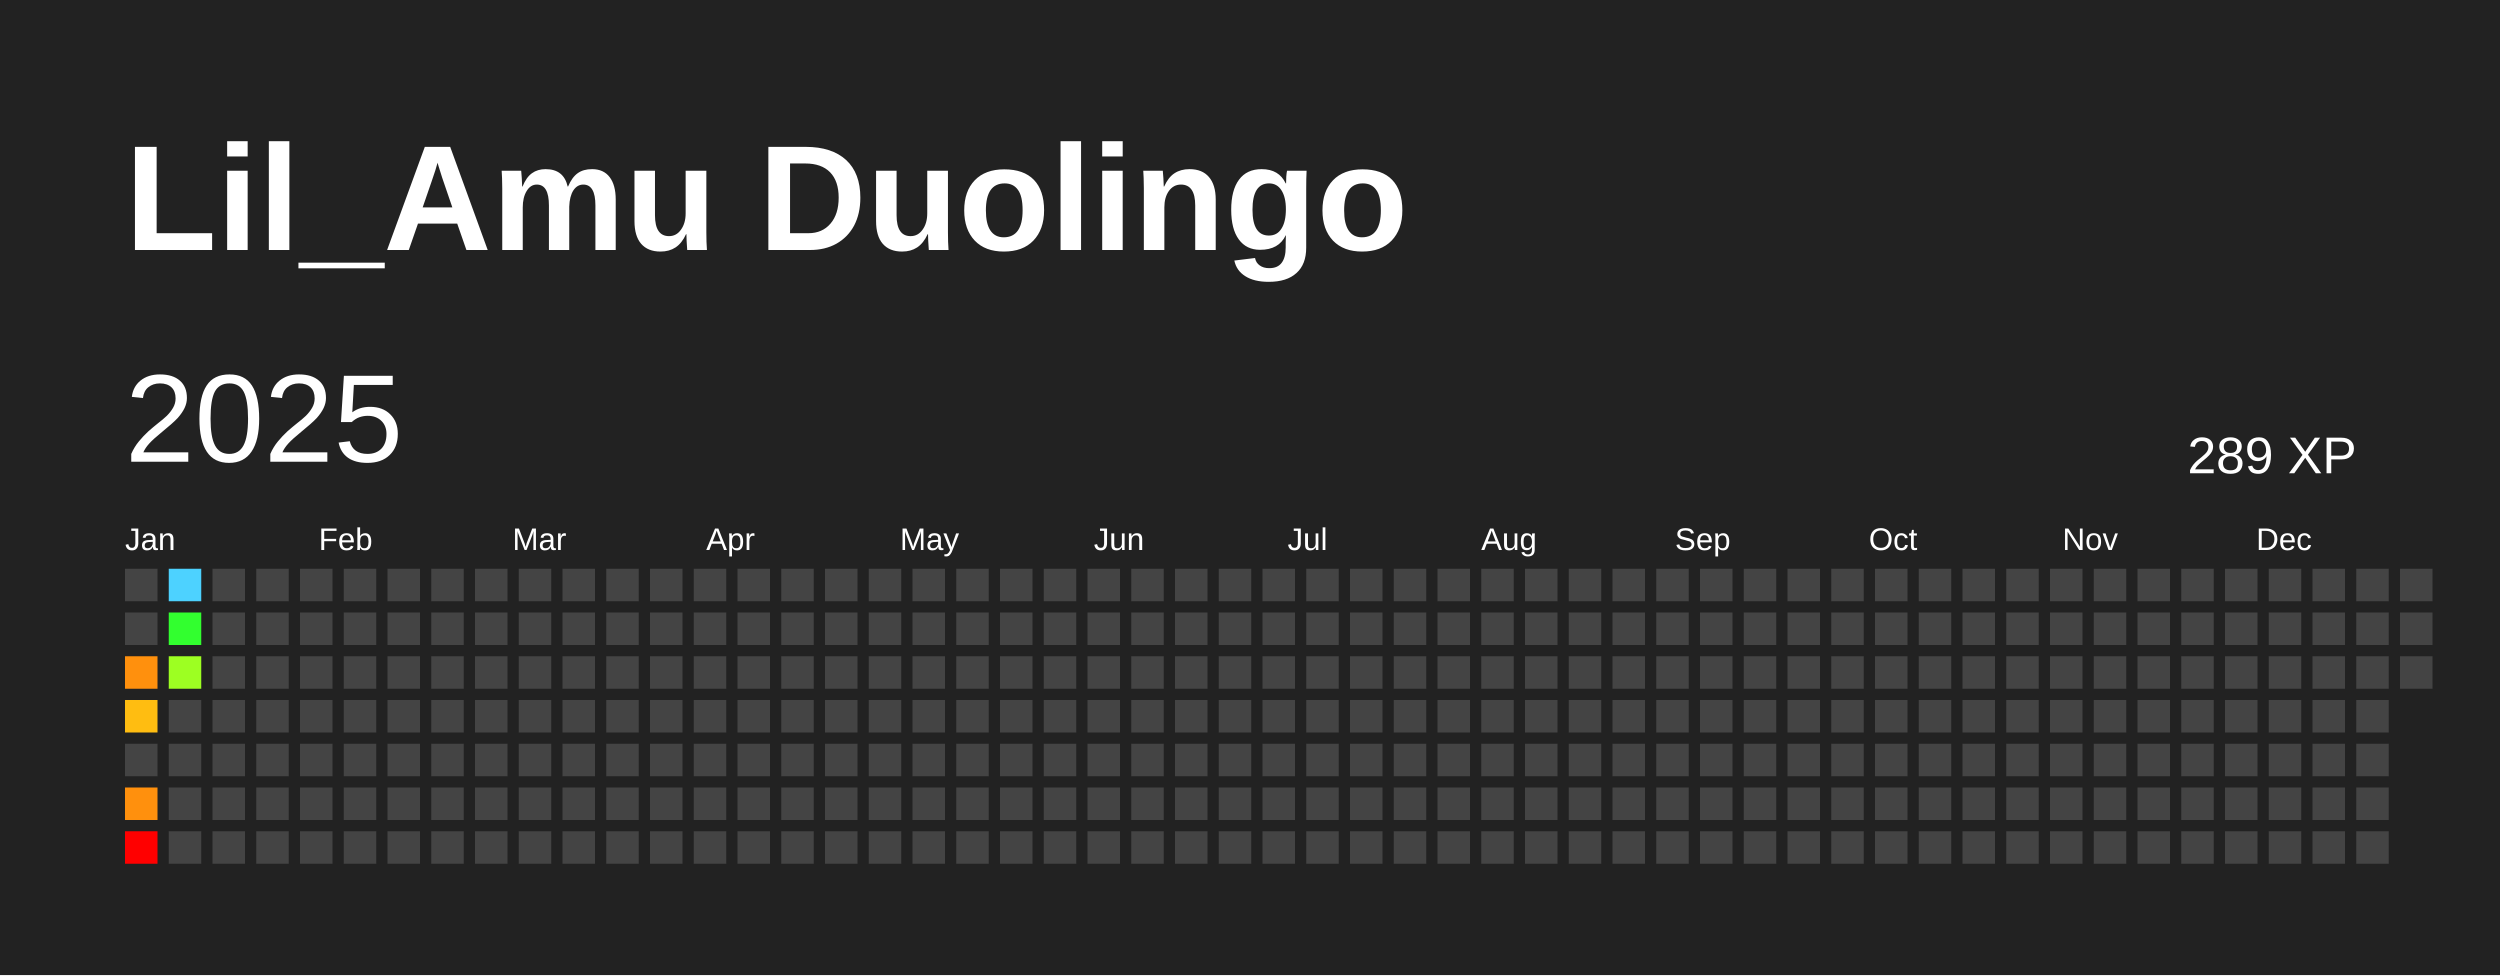
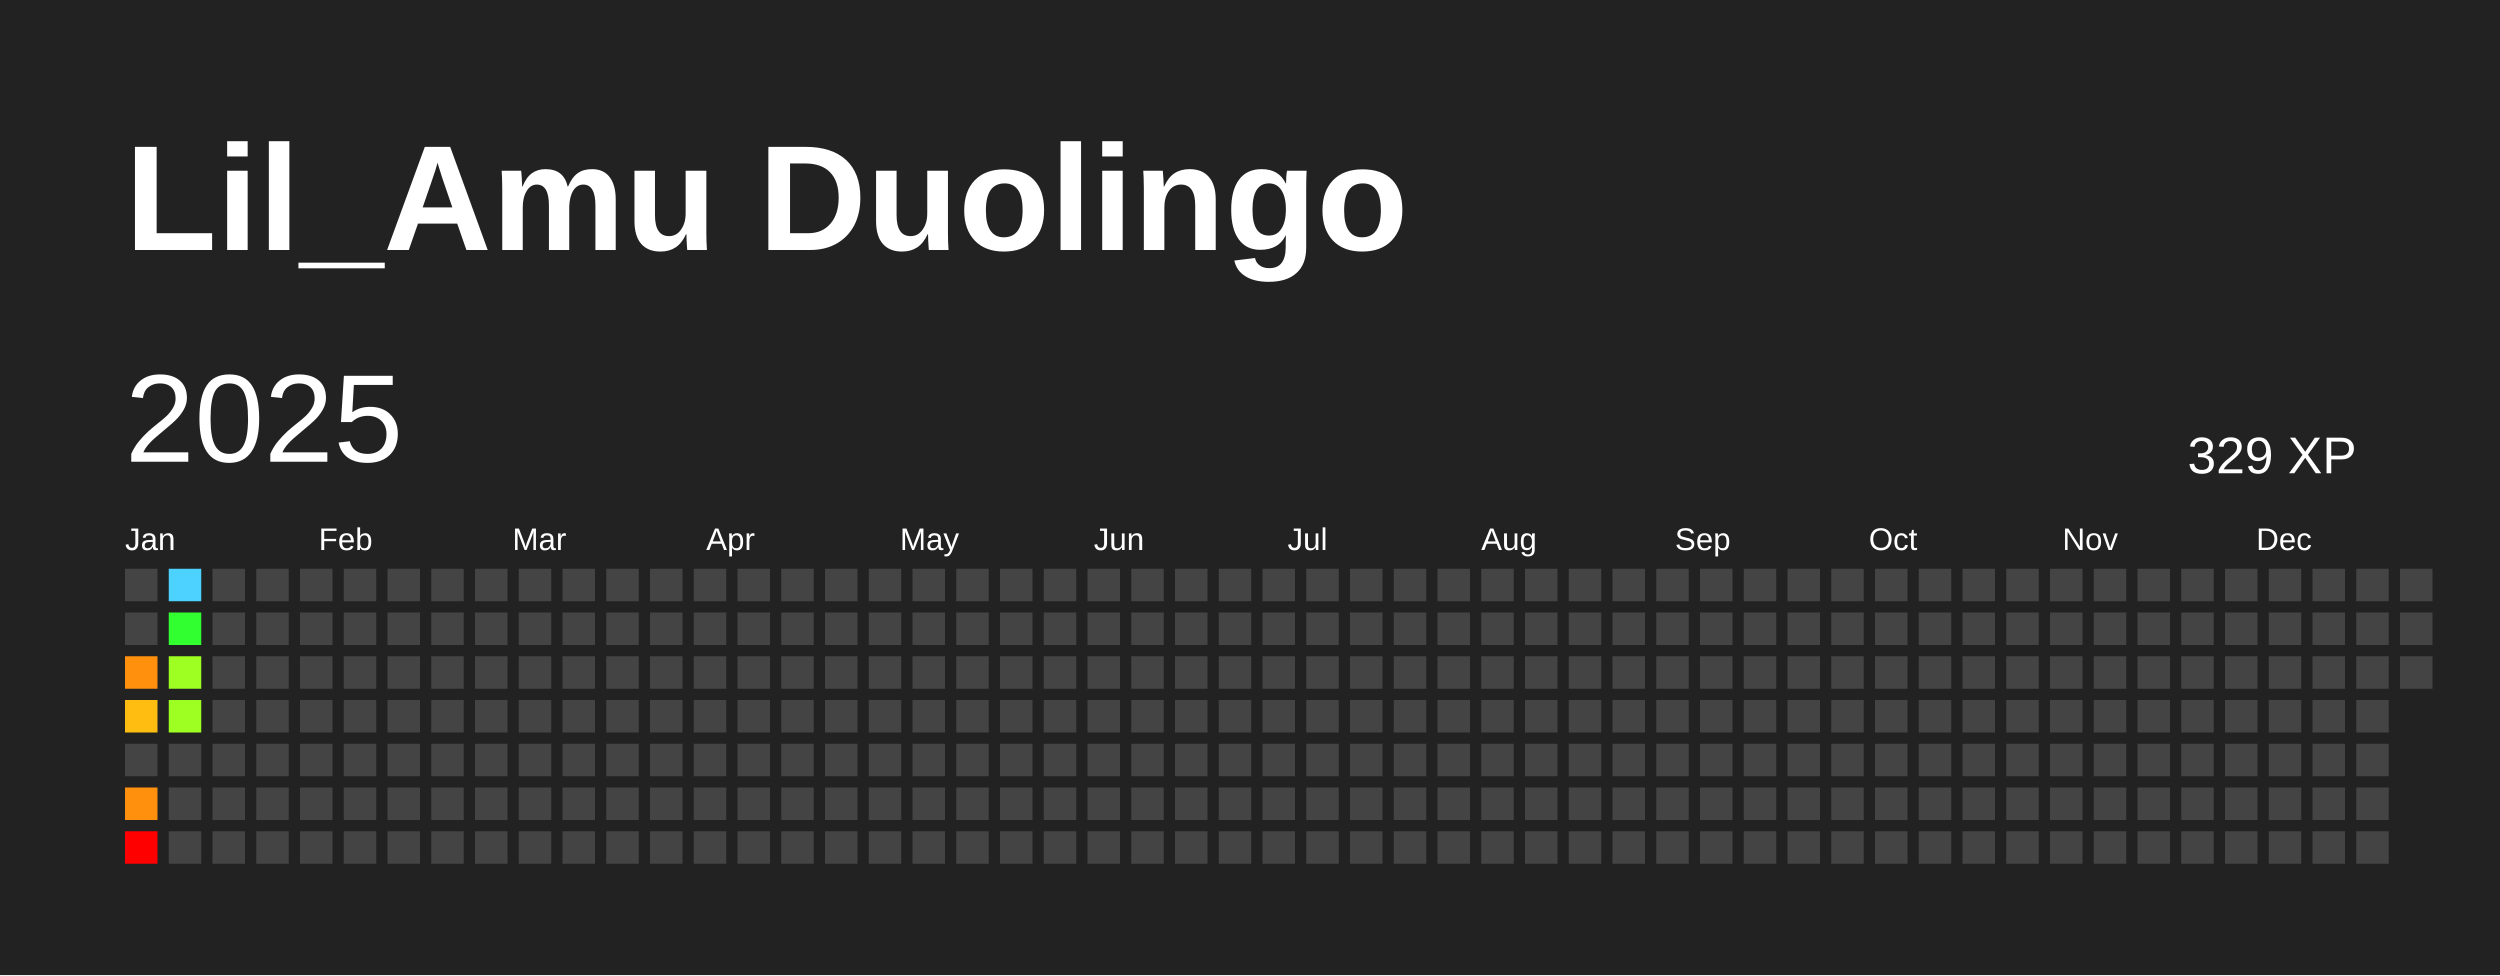
<svg xmlns="http://www.w3.org/2000/svg" baseProfile="full" height="78mm" version="1.1" viewBox="0,0,200,78" width="200mm">
  <defs />
  <rect fill="#222222" height="78" width="200" x="0" y="0" />
  <text fill="#FFFFFF" style="font-size:12px; font-family:Arial; font-weight:bold;" x="10" y="20">Lil_Amu Duolingo</text>
  <text dominant-baseline="hanging" fill="#FFFFFF" style="font-size:10.0px; font-family:Arial;" x="10" y="30">2025</text>
-   <text dominant-baseline="hanging" fill="#FFFFFF" style="font-size:4.125px; font-family:Arial;" x="175" y="35">289 XP</text>
+   <text dominant-baseline="hanging" fill="#FFFFFF" style="font-size:4.125px; font-family:Arial;" x="175" y="35">329 XP</text>
  <text fill="#FFFFFF" style="font-size:2.5px; font-family:Arial" x="10.0" y="44">Jan</text>
  <text fill="#FFFFFF" style="font-size:2.5px; font-family:Arial" x="25.5" y="44">Feb</text>
  <text fill="#FFFFFF" style="font-size:2.5px; font-family:Arial" x="41.0" y="44">Mar</text>
  <text fill="#FFFFFF" style="font-size:2.5px; font-family:Arial" x="56.5" y="44">Apr</text>
  <text fill="#FFFFFF" style="font-size:2.5px; font-family:Arial" x="72.0" y="44">May</text>
  <text fill="#FFFFFF" style="font-size:2.5px; font-family:Arial" x="87.5" y="44">Jun</text>
  <text fill="#FFFFFF" style="font-size:2.5px; font-family:Arial" x="103.0" y="44">Jul</text>
  <text fill="#FFFFFF" style="font-size:2.5px; font-family:Arial" x="118.5" y="44">Aug</text>
  <text fill="#FFFFFF" style="font-size:2.5px; font-family:Arial" x="134.0" y="44">Sep</text>
  <text fill="#FFFFFF" style="font-size:2.5px; font-family:Arial" x="149.5" y="44">Oct</text>
  <text fill="#FFFFFF" style="font-size:2.5px; font-family:Arial" x="165.0" y="44">Nov</text>
  <text fill="#FFFFFF" style="font-size:2.5px; font-family:Arial" x="180.5" y="44">Dec</text>
  <rect fill="#444444" height="2.6" width="2.6" x="10.0" y="45.5" />
  <rect fill="#444444" height="2.6" width="2.6" x="10.0" y="49.0" />
  <rect fill="#ff900d" height="2.6" width="2.6" x="10.0" y="52.5" />
  <rect fill="#ffbd11" height="2.6" width="2.6" x="10.0" y="56.0" />
  <rect fill="#444444" height="2.6" width="2.6" x="10.0" y="59.5" />
  <rect fill="#ff900d" height="2.6" width="2.6" x="10.0" y="63.0" />
  <rect fill="red" height="2.6" width="2.6" x="10.0" y="66.5" />
  <rect fill="#4dd2ff" height="2.6" width="2.6" x="13.5" y="45.5" />
  <rect fill="#32ff2f" height="2.6" width="2.6" x="13.5" y="49.0" />
  <rect fill="#9dff22" height="2.6" width="2.6" x="13.5" y="52.5" />
-   <rect fill="#444444" height="2.6" width="2.6" x="13.5" y="56.0" />
+   <rect fill="#9dff22" height="2.6" width="2.6" x="13.5" y="56.0" />
  <rect fill="#444444" height="2.6" width="2.6" x="13.5" y="59.5" />
  <rect fill="#444444" height="2.6" width="2.6" x="13.5" y="63.0" />
  <rect fill="#444444" height="2.6" width="2.6" x="13.5" y="66.5" />
  <rect fill="#444444" height="2.6" width="2.6" x="17.0" y="45.5" />
  <rect fill="#444444" height="2.6" width="2.6" x="17.0" y="49.0" />
  <rect fill="#444444" height="2.6" width="2.6" x="17.0" y="52.5" />
  <rect fill="#444444" height="2.6" width="2.6" x="17.0" y="56.0" />
  <rect fill="#444444" height="2.6" width="2.6" x="17.0" y="59.5" />
  <rect fill="#444444" height="2.6" width="2.6" x="17.0" y="63.0" />
  <rect fill="#444444" height="2.6" width="2.6" x="17.0" y="66.5" />
  <rect fill="#444444" height="2.6" width="2.6" x="20.5" y="45.5" />
  <rect fill="#444444" height="2.6" width="2.6" x="20.5" y="49.0" />
  <rect fill="#444444" height="2.6" width="2.6" x="20.5" y="52.5" />
  <rect fill="#444444" height="2.6" width="2.6" x="20.5" y="56.0" />
  <rect fill="#444444" height="2.6" width="2.6" x="20.5" y="59.5" />
  <rect fill="#444444" height="2.6" width="2.6" x="20.5" y="63.0" />
  <rect fill="#444444" height="2.6" width="2.6" x="20.5" y="66.5" />
  <rect fill="#444444" height="2.6" width="2.6" x="24.0" y="45.5" />
  <rect fill="#444444" height="2.6" width="2.6" x="24.0" y="49.0" />
  <rect fill="#444444" height="2.6" width="2.6" x="24.0" y="52.5" />
  <rect fill="#444444" height="2.6" width="2.6" x="24.0" y="56.0" />
  <rect fill="#444444" height="2.6" width="2.6" x="24.0" y="59.5" />
  <rect fill="#444444" height="2.6" width="2.6" x="24.0" y="63.0" />
  <rect fill="#444444" height="2.6" width="2.6" x="24.0" y="66.5" />
  <rect fill="#444444" height="2.6" width="2.6" x="27.5" y="45.5" />
  <rect fill="#444444" height="2.6" width="2.6" x="27.5" y="49.0" />
  <rect fill="#444444" height="2.6" width="2.6" x="27.5" y="52.5" />
  <rect fill="#444444" height="2.6" width="2.6" x="27.5" y="56.0" />
  <rect fill="#444444" height="2.6" width="2.6" x="27.5" y="59.5" />
  <rect fill="#444444" height="2.6" width="2.6" x="27.5" y="63.0" />
  <rect fill="#444444" height="2.6" width="2.6" x="27.5" y="66.5" />
  <rect fill="#444444" height="2.6" width="2.6" x="31.0" y="45.5" />
  <rect fill="#444444" height="2.6" width="2.6" x="31.0" y="49.0" />
  <rect fill="#444444" height="2.6" width="2.6" x="31.0" y="52.5" />
  <rect fill="#444444" height="2.6" width="2.6" x="31.0" y="56.0" />
  <rect fill="#444444" height="2.6" width="2.6" x="31.0" y="59.5" />
  <rect fill="#444444" height="2.6" width="2.6" x="31.0" y="63.0" />
  <rect fill="#444444" height="2.6" width="2.6" x="31.0" y="66.5" />
  <rect fill="#444444" height="2.6" width="2.6" x="34.5" y="45.5" />
  <rect fill="#444444" height="2.6" width="2.6" x="34.5" y="49.0" />
  <rect fill="#444444" height="2.6" width="2.6" x="34.5" y="52.5" />
  <rect fill="#444444" height="2.6" width="2.6" x="34.5" y="56.0" />
  <rect fill="#444444" height="2.6" width="2.6" x="34.5" y="59.5" />
  <rect fill="#444444" height="2.6" width="2.6" x="34.5" y="63.0" />
  <rect fill="#444444" height="2.6" width="2.6" x="34.5" y="66.5" />
  <rect fill="#444444" height="2.6" width="2.6" x="38.0" y="45.5" />
  <rect fill="#444444" height="2.6" width="2.6" x="38.0" y="49.0" />
  <rect fill="#444444" height="2.6" width="2.6" x="38.0" y="52.5" />
  <rect fill="#444444" height="2.6" width="2.6" x="38.0" y="56.0" />
  <rect fill="#444444" height="2.6" width="2.6" x="38.0" y="59.5" />
  <rect fill="#444444" height="2.6" width="2.6" x="38.0" y="63.0" />
  <rect fill="#444444" height="2.6" width="2.6" x="38.0" y="66.5" />
  <rect fill="#444444" height="2.6" width="2.6" x="41.5" y="45.5" />
  <rect fill="#444444" height="2.6" width="2.6" x="41.5" y="49.0" />
  <rect fill="#444444" height="2.6" width="2.6" x="41.5" y="52.5" />
  <rect fill="#444444" height="2.6" width="2.6" x="41.5" y="56.0" />
  <rect fill="#444444" height="2.6" width="2.6" x="41.5" y="59.5" />
  <rect fill="#444444" height="2.6" width="2.6" x="41.5" y="63.0" />
  <rect fill="#444444" height="2.6" width="2.6" x="41.5" y="66.5" />
  <rect fill="#444444" height="2.6" width="2.6" x="45.0" y="45.5" />
  <rect fill="#444444" height="2.6" width="2.6" x="45.0" y="49.0" />
  <rect fill="#444444" height="2.6" width="2.6" x="45.0" y="52.5" />
  <rect fill="#444444" height="2.6" width="2.6" x="45.0" y="56.0" />
  <rect fill="#444444" height="2.6" width="2.6" x="45.0" y="59.5" />
  <rect fill="#444444" height="2.6" width="2.6" x="45.0" y="63.0" />
  <rect fill="#444444" height="2.6" width="2.6" x="45.0" y="66.5" />
  <rect fill="#444444" height="2.6" width="2.6" x="48.5" y="45.5" />
  <rect fill="#444444" height="2.6" width="2.6" x="48.5" y="49.0" />
  <rect fill="#444444" height="2.6" width="2.6" x="48.5" y="52.5" />
  <rect fill="#444444" height="2.6" width="2.6" x="48.5" y="56.0" />
  <rect fill="#444444" height="2.6" width="2.6" x="48.5" y="59.5" />
  <rect fill="#444444" height="2.6" width="2.6" x="48.5" y="63.0" />
  <rect fill="#444444" height="2.6" width="2.6" x="48.5" y="66.5" />
  <rect fill="#444444" height="2.6" width="2.6" x="52.0" y="45.5" />
  <rect fill="#444444" height="2.6" width="2.6" x="52.0" y="49.0" />
  <rect fill="#444444" height="2.6" width="2.6" x="52.0" y="52.5" />
  <rect fill="#444444" height="2.6" width="2.6" x="52.0" y="56.0" />
  <rect fill="#444444" height="2.6" width="2.6" x="52.0" y="59.5" />
  <rect fill="#444444" height="2.6" width="2.6" x="52.0" y="63.0" />
  <rect fill="#444444" height="2.6" width="2.6" x="52.0" y="66.5" />
  <rect fill="#444444" height="2.6" width="2.6" x="55.5" y="45.5" />
  <rect fill="#444444" height="2.6" width="2.6" x="55.5" y="49.0" />
  <rect fill="#444444" height="2.6" width="2.6" x="55.5" y="52.5" />
  <rect fill="#444444" height="2.6" width="2.6" x="55.5" y="56.0" />
  <rect fill="#444444" height="2.6" width="2.6" x="55.5" y="59.5" />
  <rect fill="#444444" height="2.6" width="2.6" x="55.5" y="63.0" />
  <rect fill="#444444" height="2.6" width="2.6" x="55.5" y="66.5" />
  <rect fill="#444444" height="2.6" width="2.6" x="59.0" y="45.5" />
  <rect fill="#444444" height="2.6" width="2.6" x="59.0" y="49.0" />
  <rect fill="#444444" height="2.6" width="2.6" x="59.0" y="52.5" />
  <rect fill="#444444" height="2.6" width="2.6" x="59.0" y="56.0" />
  <rect fill="#444444" height="2.6" width="2.6" x="59.0" y="59.5" />
  <rect fill="#444444" height="2.6" width="2.6" x="59.0" y="63.0" />
  <rect fill="#444444" height="2.6" width="2.6" x="59.0" y="66.5" />
  <rect fill="#444444" height="2.6" width="2.6" x="62.5" y="45.5" />
  <rect fill="#444444" height="2.6" width="2.6" x="62.5" y="49.0" />
  <rect fill="#444444" height="2.6" width="2.6" x="62.5" y="52.5" />
  <rect fill="#444444" height="2.6" width="2.6" x="62.5" y="56.0" />
  <rect fill="#444444" height="2.6" width="2.6" x="62.5" y="59.5" />
  <rect fill="#444444" height="2.6" width="2.6" x="62.5" y="63.0" />
  <rect fill="#444444" height="2.6" width="2.6" x="62.5" y="66.5" />
  <rect fill="#444444" height="2.6" width="2.6" x="66.0" y="45.5" />
  <rect fill="#444444" height="2.6" width="2.6" x="66.0" y="49.0" />
  <rect fill="#444444" height="2.6" width="2.6" x="66.0" y="52.5" />
  <rect fill="#444444" height="2.6" width="2.6" x="66.0" y="56.0" />
  <rect fill="#444444" height="2.6" width="2.6" x="66.0" y="59.5" />
  <rect fill="#444444" height="2.6" width="2.6" x="66.0" y="63.0" />
  <rect fill="#444444" height="2.6" width="2.6" x="66.0" y="66.5" />
  <rect fill="#444444" height="2.6" width="2.6" x="69.5" y="45.5" />
  <rect fill="#444444" height="2.6" width="2.6" x="69.5" y="49.0" />
  <rect fill="#444444" height="2.6" width="2.6" x="69.5" y="52.5" />
  <rect fill="#444444" height="2.6" width="2.6" x="69.5" y="56.0" />
  <rect fill="#444444" height="2.6" width="2.6" x="69.5" y="59.5" />
  <rect fill="#444444" height="2.6" width="2.6" x="69.5" y="63.0" />
  <rect fill="#444444" height="2.6" width="2.6" x="69.5" y="66.5" />
  <rect fill="#444444" height="2.6" width="2.6" x="73.0" y="45.5" />
  <rect fill="#444444" height="2.6" width="2.6" x="73.0" y="49.0" />
  <rect fill="#444444" height="2.6" width="2.6" x="73.0" y="52.5" />
  <rect fill="#444444" height="2.6" width="2.6" x="73.0" y="56.0" />
  <rect fill="#444444" height="2.6" width="2.6" x="73.0" y="59.5" />
  <rect fill="#444444" height="2.6" width="2.6" x="73.0" y="63.0" />
  <rect fill="#444444" height="2.6" width="2.6" x="73.0" y="66.5" />
  <rect fill="#444444" height="2.6" width="2.6" x="76.5" y="45.5" />
  <rect fill="#444444" height="2.6" width="2.6" x="76.5" y="49.0" />
  <rect fill="#444444" height="2.6" width="2.6" x="76.5" y="52.5" />
  <rect fill="#444444" height="2.6" width="2.6" x="76.5" y="56.0" />
  <rect fill="#444444" height="2.6" width="2.6" x="76.5" y="59.5" />
  <rect fill="#444444" height="2.6" width="2.6" x="76.5" y="63.0" />
  <rect fill="#444444" height="2.6" width="2.6" x="76.5" y="66.5" />
  <rect fill="#444444" height="2.6" width="2.6" x="80.0" y="45.5" />
  <rect fill="#444444" height="2.6" width="2.6" x="80.0" y="49.0" />
  <rect fill="#444444" height="2.6" width="2.6" x="80.0" y="52.5" />
  <rect fill="#444444" height="2.6" width="2.6" x="80.0" y="56.0" />
  <rect fill="#444444" height="2.6" width="2.6" x="80.0" y="59.5" />
  <rect fill="#444444" height="2.6" width="2.6" x="80.0" y="63.0" />
  <rect fill="#444444" height="2.6" width="2.6" x="80.0" y="66.5" />
  <rect fill="#444444" height="2.6" width="2.6" x="83.5" y="45.5" />
  <rect fill="#444444" height="2.6" width="2.6" x="83.5" y="49.0" />
  <rect fill="#444444" height="2.6" width="2.6" x="83.5" y="52.5" />
  <rect fill="#444444" height="2.6" width="2.6" x="83.5" y="56.0" />
  <rect fill="#444444" height="2.6" width="2.6" x="83.5" y="59.5" />
  <rect fill="#444444" height="2.6" width="2.6" x="83.5" y="63.0" />
  <rect fill="#444444" height="2.6" width="2.6" x="83.5" y="66.5" />
  <rect fill="#444444" height="2.6" width="2.6" x="87.0" y="45.5" />
  <rect fill="#444444" height="2.6" width="2.6" x="87.0" y="49.0" />
  <rect fill="#444444" height="2.6" width="2.6" x="87.0" y="52.5" />
  <rect fill="#444444" height="2.6" width="2.6" x="87.0" y="56.0" />
  <rect fill="#444444" height="2.6" width="2.6" x="87.0" y="59.5" />
  <rect fill="#444444" height="2.6" width="2.6" x="87.0" y="63.0" />
  <rect fill="#444444" height="2.6" width="2.6" x="87.0" y="66.5" />
  <rect fill="#444444" height="2.6" width="2.6" x="90.5" y="45.5" />
  <rect fill="#444444" height="2.6" width="2.6" x="90.5" y="49.0" />
  <rect fill="#444444" height="2.6" width="2.6" x="90.5" y="52.5" />
  <rect fill="#444444" height="2.6" width="2.6" x="90.5" y="56.0" />
  <rect fill="#444444" height="2.6" width="2.6" x="90.5" y="59.5" />
  <rect fill="#444444" height="2.6" width="2.6" x="90.5" y="63.0" />
  <rect fill="#444444" height="2.6" width="2.6" x="90.5" y="66.5" />
  <rect fill="#444444" height="2.6" width="2.6" x="94.0" y="45.5" />
  <rect fill="#444444" height="2.6" width="2.6" x="94.0" y="49.0" />
  <rect fill="#444444" height="2.6" width="2.6" x="94.0" y="52.5" />
  <rect fill="#444444" height="2.6" width="2.6" x="94.0" y="56.0" />
  <rect fill="#444444" height="2.6" width="2.6" x="94.0" y="59.5" />
  <rect fill="#444444" height="2.6" width="2.6" x="94.0" y="63.0" />
  <rect fill="#444444" height="2.6" width="2.6" x="94.0" y="66.5" />
  <rect fill="#444444" height="2.6" width="2.6" x="97.5" y="45.5" />
  <rect fill="#444444" height="2.6" width="2.6" x="97.5" y="49.0" />
  <rect fill="#444444" height="2.6" width="2.6" x="97.5" y="52.5" />
  <rect fill="#444444" height="2.6" width="2.6" x="97.5" y="56.0" />
  <rect fill="#444444" height="2.6" width="2.6" x="97.5" y="59.5" />
  <rect fill="#444444" height="2.6" width="2.6" x="97.5" y="63.0" />
  <rect fill="#444444" height="2.6" width="2.6" x="97.5" y="66.5" />
  <rect fill="#444444" height="2.6" width="2.6" x="101.0" y="45.5" />
  <rect fill="#444444" height="2.6" width="2.6" x="101.0" y="49.0" />
  <rect fill="#444444" height="2.6" width="2.6" x="101.0" y="52.5" />
  <rect fill="#444444" height="2.6" width="2.6" x="101.0" y="56.0" />
  <rect fill="#444444" height="2.6" width="2.6" x="101.0" y="59.5" />
  <rect fill="#444444" height="2.6" width="2.6" x="101.0" y="63.0" />
  <rect fill="#444444" height="2.6" width="2.6" x="101.0" y="66.5" />
  <rect fill="#444444" height="2.6" width="2.6" x="104.5" y="45.5" />
  <rect fill="#444444" height="2.6" width="2.6" x="104.5" y="49.0" />
  <rect fill="#444444" height="2.6" width="2.6" x="104.5" y="52.5" />
  <rect fill="#444444" height="2.6" width="2.6" x="104.5" y="56.0" />
  <rect fill="#444444" height="2.6" width="2.6" x="104.5" y="59.5" />
  <rect fill="#444444" height="2.6" width="2.6" x="104.5" y="63.0" />
  <rect fill="#444444" height="2.6" width="2.6" x="104.5" y="66.5" />
  <rect fill="#444444" height="2.6" width="2.6" x="108.0" y="45.5" />
  <rect fill="#444444" height="2.6" width="2.6" x="108.0" y="49.0" />
  <rect fill="#444444" height="2.6" width="2.6" x="108.0" y="52.5" />
  <rect fill="#444444" height="2.6" width="2.6" x="108.0" y="56.0" />
  <rect fill="#444444" height="2.6" width="2.6" x="108.0" y="59.5" />
  <rect fill="#444444" height="2.6" width="2.6" x="108.0" y="63.0" />
  <rect fill="#444444" height="2.6" width="2.6" x="108.0" y="66.5" />
  <rect fill="#444444" height="2.6" width="2.6" x="111.5" y="45.5" />
  <rect fill="#444444" height="2.6" width="2.6" x="111.5" y="49.0" />
  <rect fill="#444444" height="2.6" width="2.6" x="111.5" y="52.5" />
  <rect fill="#444444" height="2.6" width="2.6" x="111.5" y="56.0" />
  <rect fill="#444444" height="2.6" width="2.6" x="111.5" y="59.5" />
  <rect fill="#444444" height="2.6" width="2.6" x="111.5" y="63.0" />
  <rect fill="#444444" height="2.6" width="2.6" x="111.5" y="66.5" />
  <rect fill="#444444" height="2.6" width="2.6" x="115.0" y="45.5" />
  <rect fill="#444444" height="2.6" width="2.6" x="115.0" y="49.0" />
  <rect fill="#444444" height="2.6" width="2.6" x="115.0" y="52.5" />
  <rect fill="#444444" height="2.6" width="2.6" x="115.0" y="56.0" />
  <rect fill="#444444" height="2.6" width="2.6" x="115.0" y="59.5" />
  <rect fill="#444444" height="2.6" width="2.6" x="115.0" y="63.0" />
  <rect fill="#444444" height="2.6" width="2.6" x="115.0" y="66.5" />
  <rect fill="#444444" height="2.6" width="2.6" x="118.5" y="45.5" />
  <rect fill="#444444" height="2.6" width="2.6" x="118.5" y="49.0" />
  <rect fill="#444444" height="2.6" width="2.6" x="118.5" y="52.5" />
  <rect fill="#444444" height="2.6" width="2.6" x="118.5" y="56.0" />
  <rect fill="#444444" height="2.6" width="2.6" x="118.5" y="59.5" />
  <rect fill="#444444" height="2.6" width="2.6" x="118.5" y="63.0" />
  <rect fill="#444444" height="2.6" width="2.6" x="118.5" y="66.5" />
  <rect fill="#444444" height="2.6" width="2.6" x="122.0" y="45.5" />
  <rect fill="#444444" height="2.6" width="2.6" x="122.0" y="49.0" />
  <rect fill="#444444" height="2.6" width="2.6" x="122.0" y="52.5" />
  <rect fill="#444444" height="2.6" width="2.6" x="122.0" y="56.0" />
  <rect fill="#444444" height="2.6" width="2.6" x="122.0" y="59.5" />
  <rect fill="#444444" height="2.6" width="2.6" x="122.0" y="63.0" />
  <rect fill="#444444" height="2.6" width="2.6" x="122.0" y="66.5" />
  <rect fill="#444444" height="2.6" width="2.6" x="125.5" y="45.5" />
  <rect fill="#444444" height="2.6" width="2.6" x="125.5" y="49.0" />
  <rect fill="#444444" height="2.6" width="2.6" x="125.5" y="52.5" />
  <rect fill="#444444" height="2.6" width="2.6" x="125.5" y="56.0" />
  <rect fill="#444444" height="2.6" width="2.6" x="125.5" y="59.5" />
  <rect fill="#444444" height="2.6" width="2.6" x="125.5" y="63.0" />
  <rect fill="#444444" height="2.6" width="2.6" x="125.5" y="66.5" />
  <rect fill="#444444" height="2.6" width="2.6" x="129.0" y="45.5" />
  <rect fill="#444444" height="2.6" width="2.6" x="129.0" y="49.0" />
  <rect fill="#444444" height="2.6" width="2.6" x="129.0" y="52.5" />
  <rect fill="#444444" height="2.6" width="2.6" x="129.0" y="56.0" />
  <rect fill="#444444" height="2.6" width="2.6" x="129.0" y="59.5" />
  <rect fill="#444444" height="2.6" width="2.6" x="129.0" y="63.0" />
  <rect fill="#444444" height="2.6" width="2.6" x="129.0" y="66.5" />
  <rect fill="#444444" height="2.6" width="2.6" x="132.5" y="45.5" />
  <rect fill="#444444" height="2.6" width="2.6" x="132.5" y="49.0" />
  <rect fill="#444444" height="2.6" width="2.6" x="132.5" y="52.5" />
  <rect fill="#444444" height="2.6" width="2.6" x="132.5" y="56.0" />
  <rect fill="#444444" height="2.6" width="2.6" x="132.5" y="59.5" />
  <rect fill="#444444" height="2.6" width="2.6" x="132.5" y="63.0" />
  <rect fill="#444444" height="2.6" width="2.6" x="132.5" y="66.5" />
  <rect fill="#444444" height="2.6" width="2.6" x="136.0" y="45.5" />
  <rect fill="#444444" height="2.6" width="2.6" x="136.0" y="49.0" />
  <rect fill="#444444" height="2.6" width="2.6" x="136.0" y="52.5" />
  <rect fill="#444444" height="2.6" width="2.6" x="136.0" y="56.0" />
  <rect fill="#444444" height="2.6" width="2.6" x="136.0" y="59.5" />
  <rect fill="#444444" height="2.6" width="2.6" x="136.0" y="63.0" />
  <rect fill="#444444" height="2.6" width="2.6" x="136.0" y="66.5" />
  <rect fill="#444444" height="2.6" width="2.6" x="139.5" y="45.5" />
  <rect fill="#444444" height="2.6" width="2.6" x="139.5" y="49.0" />
  <rect fill="#444444" height="2.6" width="2.6" x="139.5" y="52.5" />
  <rect fill="#444444" height="2.6" width="2.6" x="139.5" y="56.0" />
  <rect fill="#444444" height="2.6" width="2.6" x="139.5" y="59.5" />
  <rect fill="#444444" height="2.6" width="2.6" x="139.5" y="63.0" />
  <rect fill="#444444" height="2.6" width="2.6" x="139.5" y="66.5" />
  <rect fill="#444444" height="2.6" width="2.6" x="143.0" y="45.5" />
  <rect fill="#444444" height="2.6" width="2.6" x="143.0" y="49.0" />
  <rect fill="#444444" height="2.6" width="2.6" x="143.0" y="52.5" />
  <rect fill="#444444" height="2.6" width="2.6" x="143.0" y="56.0" />
  <rect fill="#444444" height="2.6" width="2.6" x="143.0" y="59.5" />
  <rect fill="#444444" height="2.6" width="2.6" x="143.0" y="63.0" />
  <rect fill="#444444" height="2.6" width="2.6" x="143.0" y="66.5" />
  <rect fill="#444444" height="2.6" width="2.6" x="146.5" y="45.5" />
  <rect fill="#444444" height="2.6" width="2.6" x="146.5" y="49.0" />
  <rect fill="#444444" height="2.6" width="2.6" x="146.5" y="52.5" />
  <rect fill="#444444" height="2.6" width="2.6" x="146.5" y="56.0" />
  <rect fill="#444444" height="2.6" width="2.6" x="146.5" y="59.5" />
  <rect fill="#444444" height="2.6" width="2.6" x="146.5" y="63.0" />
  <rect fill="#444444" height="2.6" width="2.6" x="146.5" y="66.5" />
  <rect fill="#444444" height="2.6" width="2.6" x="150.0" y="45.5" />
  <rect fill="#444444" height="2.6" width="2.6" x="150.0" y="49.0" />
  <rect fill="#444444" height="2.6" width="2.6" x="150.0" y="52.5" />
  <rect fill="#444444" height="2.6" width="2.6" x="150.0" y="56.0" />
  <rect fill="#444444" height="2.6" width="2.6" x="150.0" y="59.5" />
  <rect fill="#444444" height="2.6" width="2.6" x="150.0" y="63.0" />
  <rect fill="#444444" height="2.6" width="2.6" x="150.0" y="66.5" />
  <rect fill="#444444" height="2.6" width="2.6" x="153.5" y="45.5" />
  <rect fill="#444444" height="2.6" width="2.6" x="153.5" y="49.0" />
  <rect fill="#444444" height="2.6" width="2.6" x="153.5" y="52.5" />
  <rect fill="#444444" height="2.6" width="2.6" x="153.5" y="56.0" />
  <rect fill="#444444" height="2.6" width="2.6" x="153.5" y="59.5" />
  <rect fill="#444444" height="2.6" width="2.6" x="153.5" y="63.0" />
  <rect fill="#444444" height="2.6" width="2.6" x="153.5" y="66.5" />
  <rect fill="#444444" height="2.6" width="2.6" x="157.0" y="45.5" />
  <rect fill="#444444" height="2.6" width="2.6" x="157.0" y="49.0" />
  <rect fill="#444444" height="2.6" width="2.6" x="157.0" y="52.5" />
  <rect fill="#444444" height="2.6" width="2.6" x="157.0" y="56.0" />
  <rect fill="#444444" height="2.6" width="2.6" x="157.0" y="59.5" />
  <rect fill="#444444" height="2.6" width="2.6" x="157.0" y="63.0" />
  <rect fill="#444444" height="2.6" width="2.6" x="157.0" y="66.5" />
  <rect fill="#444444" height="2.6" width="2.6" x="160.5" y="45.5" />
  <rect fill="#444444" height="2.6" width="2.6" x="160.5" y="49.0" />
  <rect fill="#444444" height="2.6" width="2.6" x="160.5" y="52.5" />
  <rect fill="#444444" height="2.6" width="2.6" x="160.5" y="56.0" />
  <rect fill="#444444" height="2.6" width="2.6" x="160.5" y="59.5" />
  <rect fill="#444444" height="2.6" width="2.6" x="160.5" y="63.0" />
  <rect fill="#444444" height="2.6" width="2.6" x="160.5" y="66.5" />
  <rect fill="#444444" height="2.6" width="2.6" x="164.0" y="45.5" />
  <rect fill="#444444" height="2.6" width="2.6" x="164.0" y="49.0" />
  <rect fill="#444444" height="2.6" width="2.6" x="164.0" y="52.5" />
  <rect fill="#444444" height="2.6" width="2.6" x="164.0" y="56.0" />
  <rect fill="#444444" height="2.6" width="2.6" x="164.0" y="59.5" />
  <rect fill="#444444" height="2.6" width="2.6" x="164.0" y="63.0" />
  <rect fill="#444444" height="2.6" width="2.6" x="164.0" y="66.5" />
  <rect fill="#444444" height="2.6" width="2.6" x="167.5" y="45.5" />
  <rect fill="#444444" height="2.6" width="2.6" x="167.5" y="49.0" />
  <rect fill="#444444" height="2.6" width="2.6" x="167.5" y="52.5" />
  <rect fill="#444444" height="2.6" width="2.6" x="167.5" y="56.0" />
  <rect fill="#444444" height="2.6" width="2.6" x="167.5" y="59.5" />
  <rect fill="#444444" height="2.6" width="2.6" x="167.5" y="63.0" />
  <rect fill="#444444" height="2.6" width="2.6" x="167.5" y="66.5" />
  <rect fill="#444444" height="2.6" width="2.6" x="171.0" y="45.5" />
  <rect fill="#444444" height="2.6" width="2.6" x="171.0" y="49.0" />
  <rect fill="#444444" height="2.6" width="2.6" x="171.0" y="52.5" />
  <rect fill="#444444" height="2.6" width="2.6" x="171.0" y="56.0" />
  <rect fill="#444444" height="2.6" width="2.6" x="171.0" y="59.5" />
  <rect fill="#444444" height="2.6" width="2.6" x="171.0" y="63.0" />
  <rect fill="#444444" height="2.6" width="2.6" x="171.0" y="66.5" />
  <rect fill="#444444" height="2.6" width="2.6" x="174.5" y="45.5" />
  <rect fill="#444444" height="2.6" width="2.6" x="174.5" y="49.0" />
  <rect fill="#444444" height="2.6" width="2.6" x="174.5" y="52.5" />
  <rect fill="#444444" height="2.6" width="2.6" x="174.5" y="56.0" />
  <rect fill="#444444" height="2.6" width="2.6" x="174.5" y="59.5" />
  <rect fill="#444444" height="2.6" width="2.6" x="174.5" y="63.0" />
  <rect fill="#444444" height="2.6" width="2.6" x="174.5" y="66.5" />
  <rect fill="#444444" height="2.6" width="2.6" x="178.0" y="45.5" />
  <rect fill="#444444" height="2.6" width="2.6" x="178.0" y="49.0" />
  <rect fill="#444444" height="2.6" width="2.6" x="178.0" y="52.5" />
  <rect fill="#444444" height="2.6" width="2.6" x="178.0" y="56.0" />
  <rect fill="#444444" height="2.6" width="2.6" x="178.0" y="59.5" />
  <rect fill="#444444" height="2.6" width="2.6" x="178.0" y="63.0" />
  <rect fill="#444444" height="2.6" width="2.6" x="178.0" y="66.5" />
  <rect fill="#444444" height="2.6" width="2.6" x="181.5" y="45.5" />
  <rect fill="#444444" height="2.6" width="2.6" x="181.5" y="49.0" />
  <rect fill="#444444" height="2.6" width="2.6" x="181.5" y="52.5" />
  <rect fill="#444444" height="2.6" width="2.6" x="181.5" y="56.0" />
  <rect fill="#444444" height="2.6" width="2.6" x="181.5" y="59.5" />
  <rect fill="#444444" height="2.6" width="2.6" x="181.5" y="63.0" />
  <rect fill="#444444" height="2.6" width="2.6" x="181.5" y="66.5" />
  <rect fill="#444444" height="2.6" width="2.6" x="185.0" y="45.5" />
  <rect fill="#444444" height="2.6" width="2.6" x="185.0" y="49.0" />
  <rect fill="#444444" height="2.6" width="2.6" x="185.0" y="52.5" />
  <rect fill="#444444" height="2.6" width="2.6" x="185.0" y="56.0" />
  <rect fill="#444444" height="2.6" width="2.6" x="185.0" y="59.5" />
  <rect fill="#444444" height="2.6" width="2.6" x="185.0" y="63.0" />
  <rect fill="#444444" height="2.6" width="2.6" x="185.0" y="66.5" />
  <rect fill="#444444" height="2.6" width="2.6" x="188.5" y="45.5" />
  <rect fill="#444444" height="2.6" width="2.6" x="188.5" y="49.0" />
  <rect fill="#444444" height="2.6" width="2.6" x="188.5" y="52.5" />
  <rect fill="#444444" height="2.6" width="2.6" x="188.5" y="56.0" />
  <rect fill="#444444" height="2.6" width="2.6" x="188.5" y="59.5" />
  <rect fill="#444444" height="2.6" width="2.6" x="188.5" y="63.0" />
  <rect fill="#444444" height="2.6" width="2.6" x="188.5" y="66.5" />
  <rect fill="#444444" height="2.6" width="2.6" x="192.0" y="45.5" />
  <rect fill="#444444" height="2.6" width="2.6" x="192.0" y="49.0" />
  <rect fill="#444444" height="2.6" width="2.6" x="192.0" y="52.5" />
</svg>
